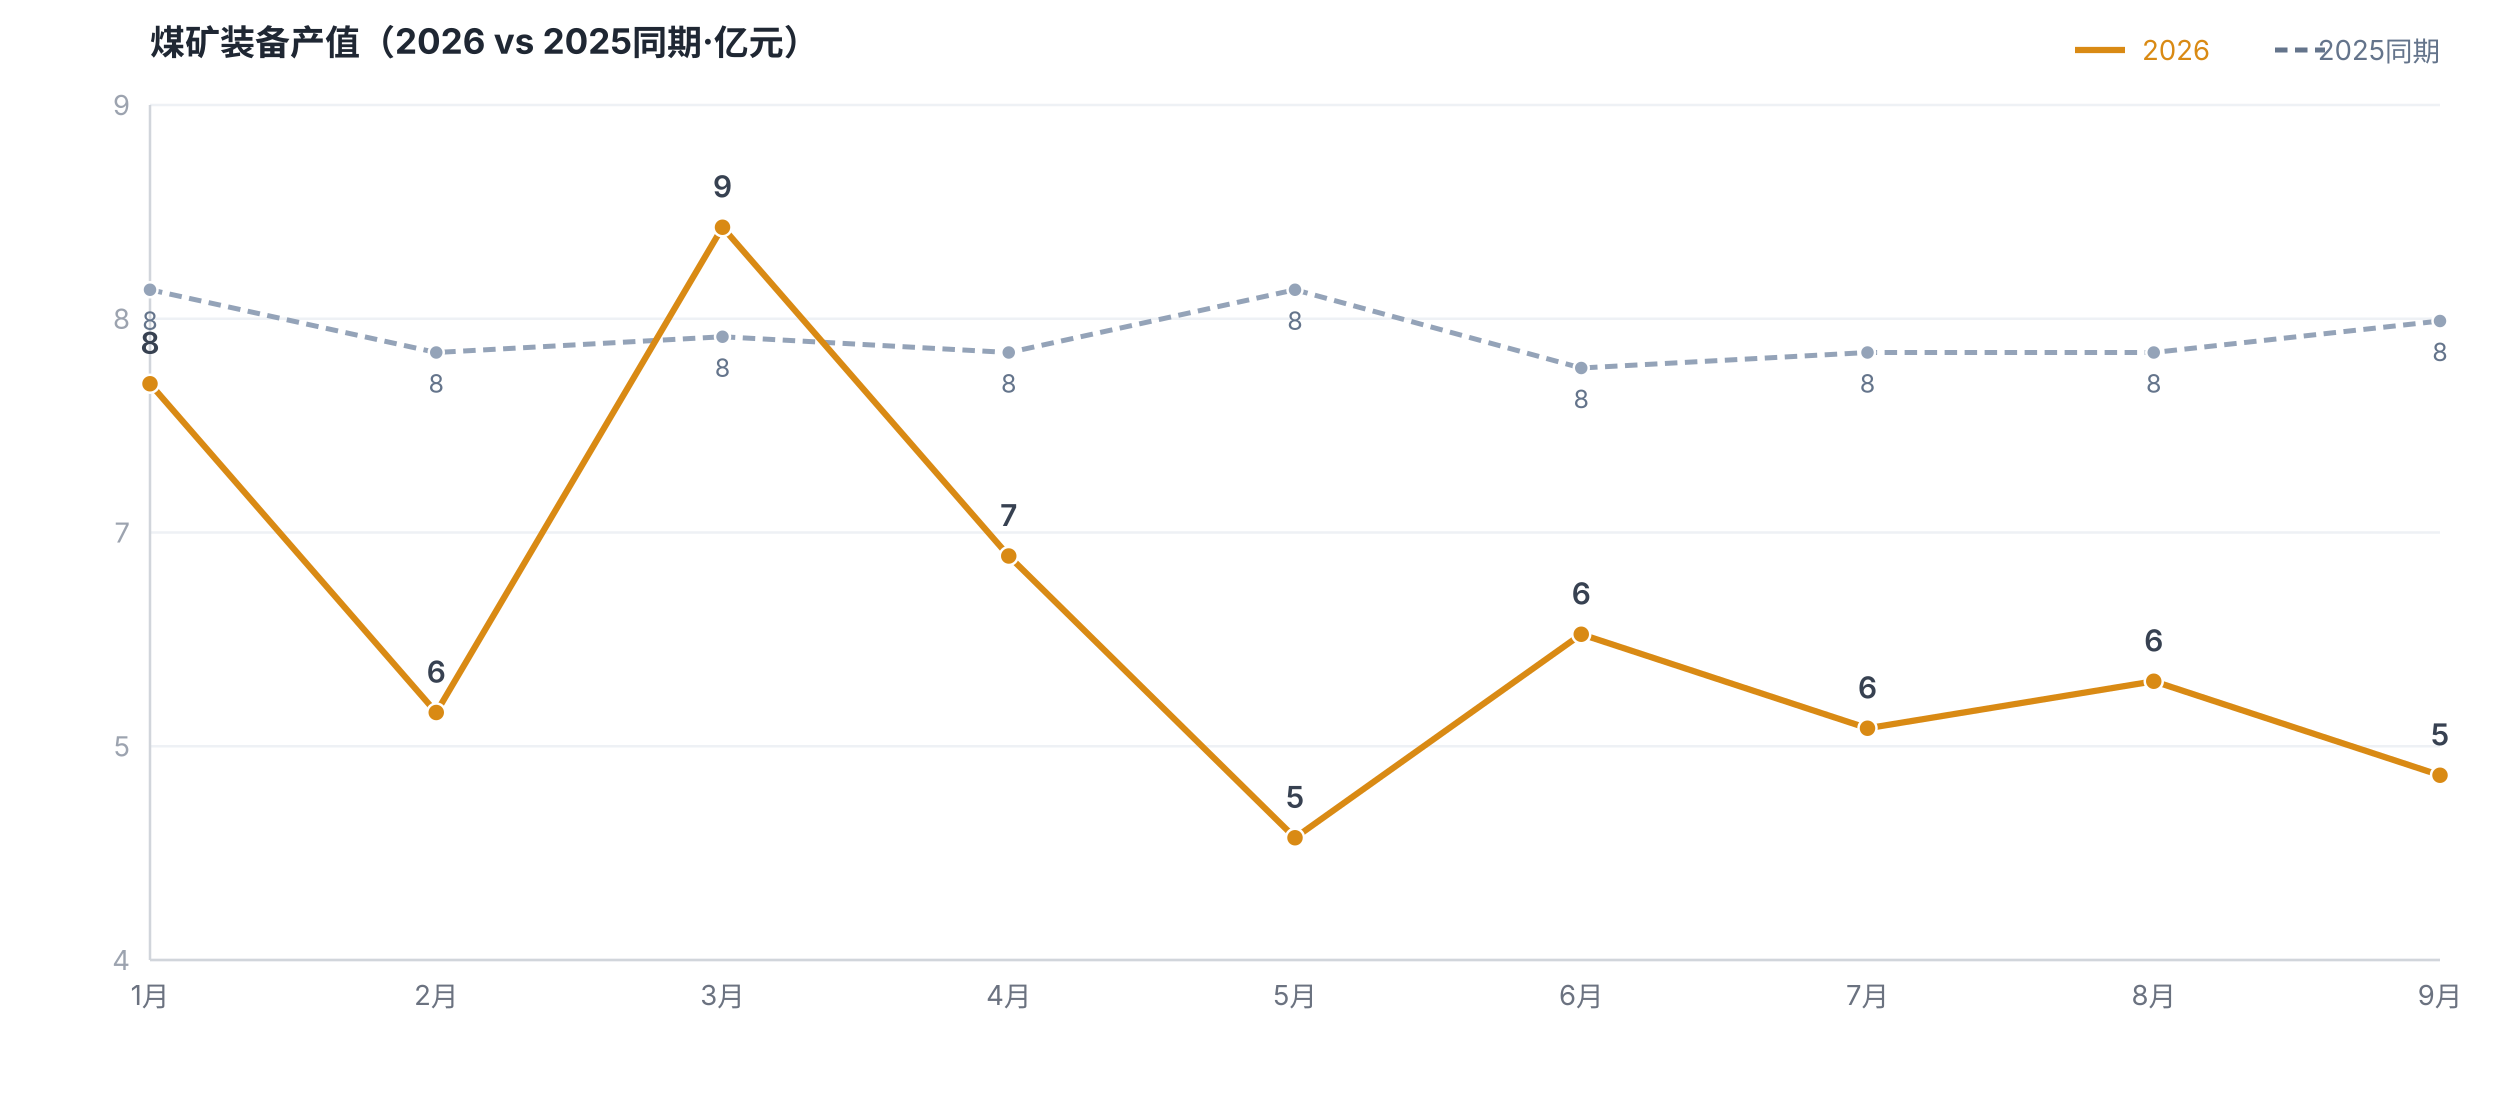
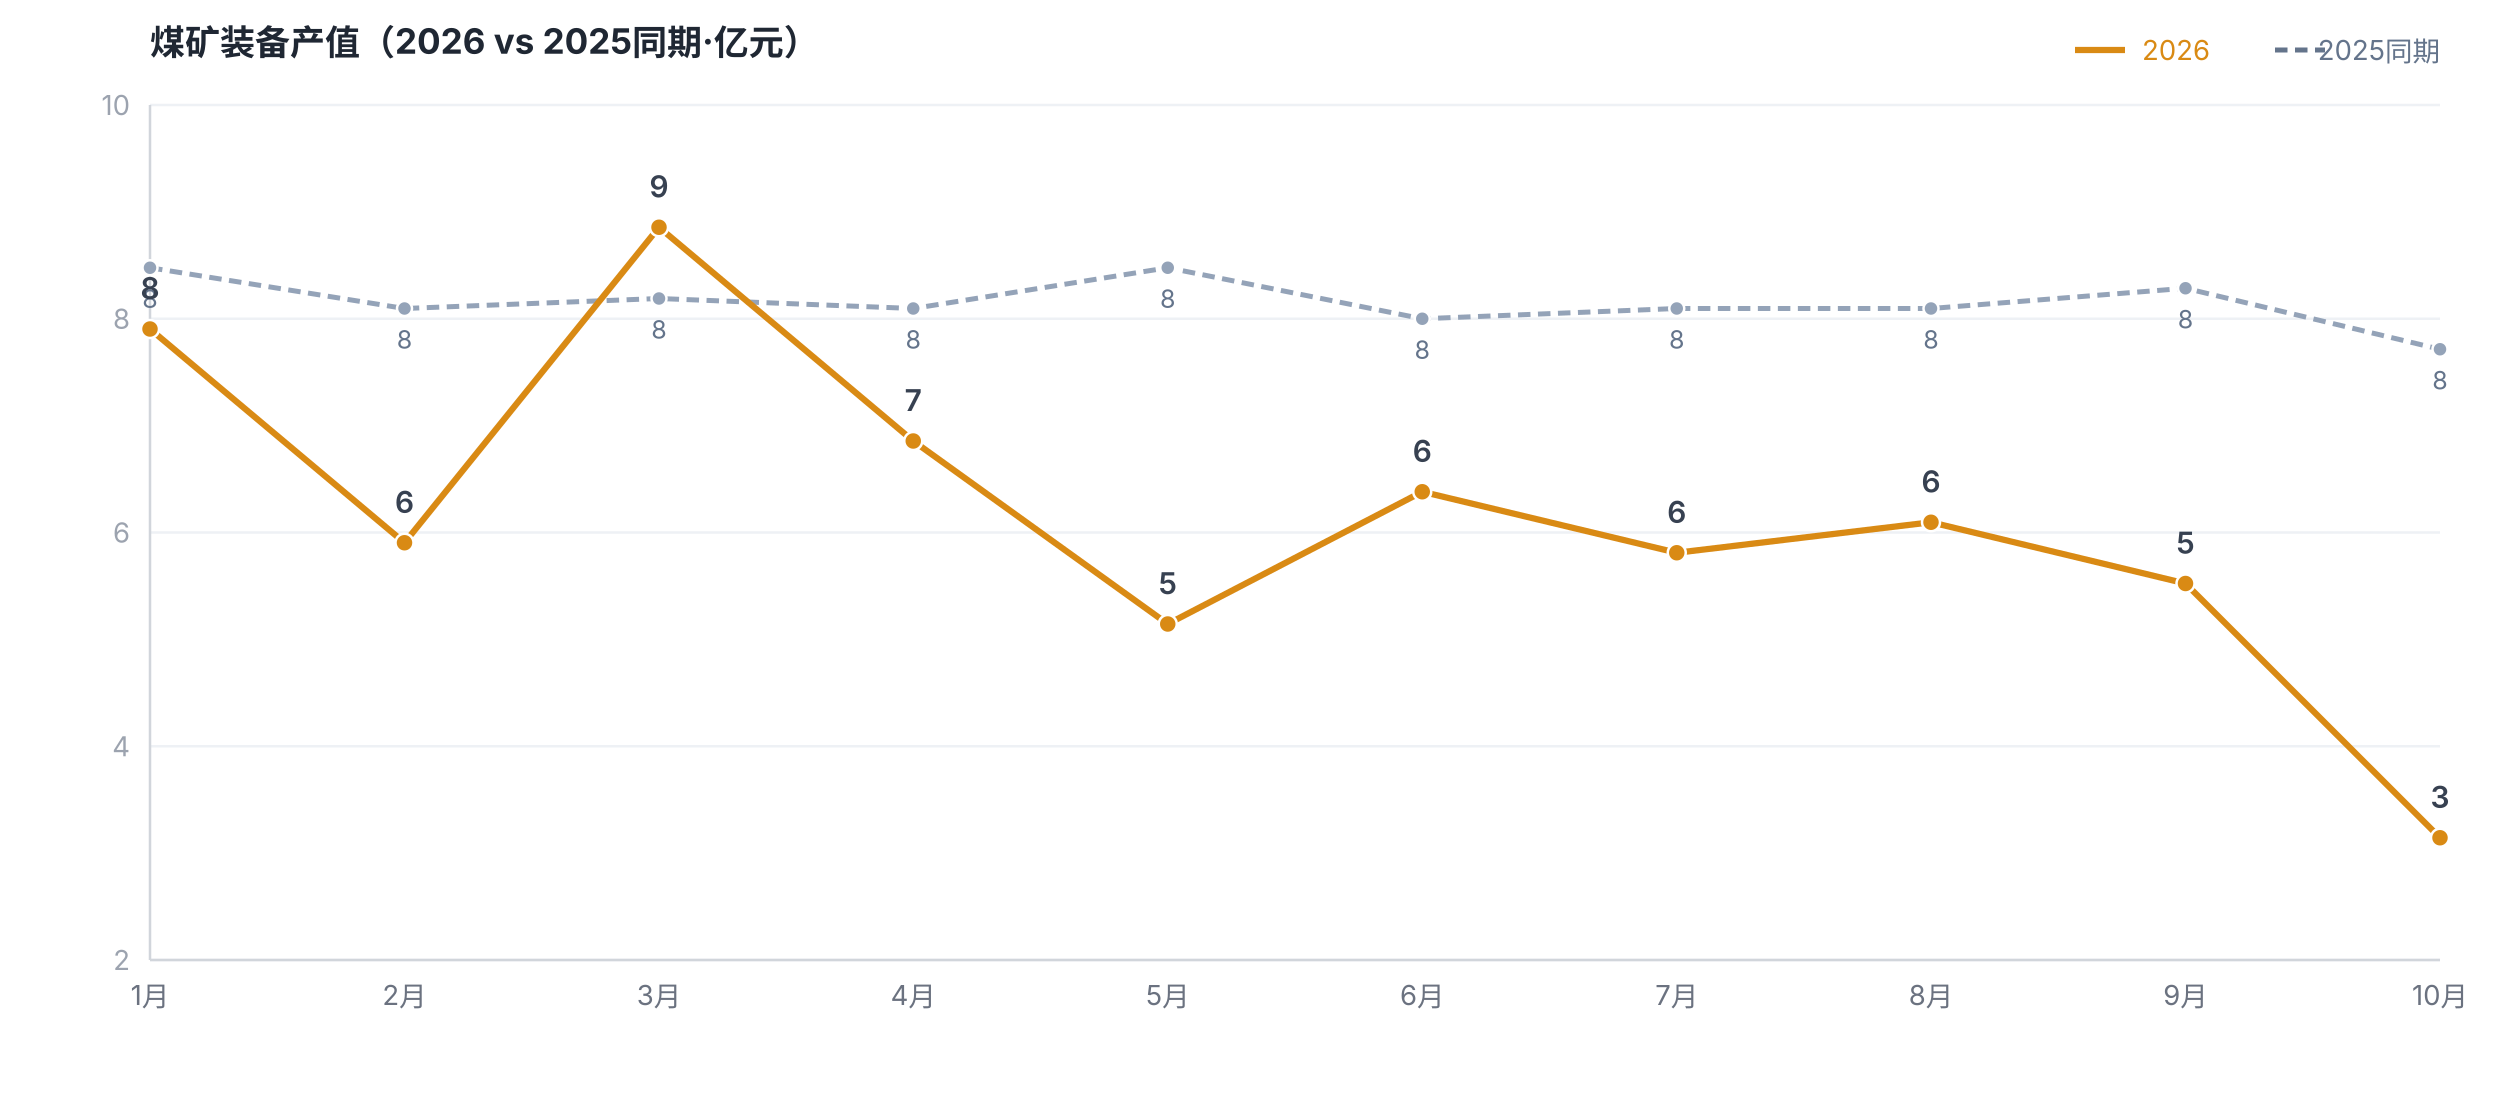
<svg xmlns="http://www.w3.org/2000/svg" viewBox="0 0 1000 440" font-family="-apple-system,Segoe UI,PingFang SC,sans-serif">
  <rect width="1000" height="440" fill="#ffffff" />
  <text x="60" y="22" fill="#1f2733" font-size="14" font-weight="700">煤矿装备产值（2026 vs 2025同期·亿元）</text>
  <text x="976" y="24" font-size="11" fill="#64748b" text-anchor="end">2025同期</text>
  <line x1="910" y1="20" x2="930" y2="20" stroke="#64748b" stroke-width="2" stroke-dasharray="5 3" />
  <text x="884" y="24" font-size="11" fill="#d98a14" text-anchor="end">2026</text>
  <line x1="830" y1="20" x2="850" y2="20" stroke="#d98a14" stroke-width="2.5" />
  <line x1="60" y1="384.0" x2="976" y2="384.0" stroke="#eef1f5" />
-   <text x="52" y="388.0" font-size="11" fill="#9ca3af" text-anchor="end">4</text>
+   <text x="52" y="388.0" font-size="11" fill="#9ca3af" text-anchor="end">2</text>
  <line x1="60" y1="298.5" x2="976" y2="298.5" stroke="#eef1f5" />
-   <text x="52" y="302.5" font-size="11" fill="#9ca3af" text-anchor="end">5</text>
+   <text x="52" y="302.5" font-size="11" fill="#9ca3af" text-anchor="end">4</text>
  <line x1="60" y1="213.0" x2="976" y2="213.0" stroke="#eef1f5" />
-   <text x="52" y="217.0" font-size="11" fill="#9ca3af" text-anchor="end">7</text>
+   <text x="52" y="217.0" font-size="11" fill="#9ca3af" text-anchor="end">6</text>
  <line x1="60" y1="127.5" x2="976" y2="127.5" stroke="#eef1f5" />
  <text x="52" y="131.5" font-size="11" fill="#9ca3af" text-anchor="end">8</text>
  <line x1="60" y1="42.0" x2="976" y2="42.0" stroke="#eef1f5" />
-   <text x="52" y="46.0" font-size="11" fill="#9ca3af" text-anchor="end">9</text>
+   <text x="52" y="46.0" font-size="11" fill="#9ca3af" text-anchor="end">10</text>
  <line x1="60" y1="42" x2="60" y2="384" stroke="#d1d5db" />
  <line x1="60" y1="384" x2="976" y2="384" stroke="#d1d5db" />
-   <path d="M60.0 115.9 L174.5 141.0 L289.0 134.7 L403.5 141.0 L518.0 115.9 L632.5 147.2 L747.0 141.0 L861.5 141.0 L976.0 128.4" fill="none" stroke="#94a3b8" stroke-width="2" stroke-dasharray="5 3" />
-   <circle cx="60.0" cy="115.9" r="3" fill="#94a3b8" stroke="#fff" stroke-width="1" />
-   <text x="60.0" y="131.9" font-size="10" fill="#64748b" text-anchor="middle">8</text>
-   <circle cx="174.5" cy="141.0" r="3" fill="#94a3b8" stroke="#fff" stroke-width="1" />
-   <text x="174.5" y="157.0" font-size="10" fill="#64748b" text-anchor="middle">8</text>
-   <circle cx="289.0" cy="134.7" r="3" fill="#94a3b8" stroke="#fff" stroke-width="1" />
-   <text x="289.0" y="150.7" font-size="10" fill="#64748b" text-anchor="middle">8</text>
-   <circle cx="403.5" cy="141.0" r="3" fill="#94a3b8" stroke="#fff" stroke-width="1" />
-   <text x="403.5" y="157.0" font-size="10" fill="#64748b" text-anchor="middle">8</text>
-   <circle cx="518.0" cy="115.9" r="3" fill="#94a3b8" stroke="#fff" stroke-width="1" />
-   <text x="518.0" y="131.9" font-size="10" fill="#64748b" text-anchor="middle">8</text>
-   <circle cx="632.5" cy="147.2" r="3" fill="#94a3b8" stroke="#fff" stroke-width="1" />
-   <text x="632.5" y="163.2" font-size="10" fill="#64748b" text-anchor="middle">8</text>
-   <circle cx="747.0" cy="141.0" r="3" fill="#94a3b8" stroke="#fff" stroke-width="1" />
-   <text x="747.0" y="157.0" font-size="10" fill="#64748b" text-anchor="middle">8</text>
-   <circle cx="861.5" cy="141.0" r="3" fill="#94a3b8" stroke="#fff" stroke-width="1" />
-   <text x="861.5" y="157.0" font-size="10" fill="#64748b" text-anchor="middle">8</text>
-   <circle cx="976.0" cy="128.4" r="3" fill="#94a3b8" stroke="#fff" stroke-width="1" />
-   <text x="976.0" y="144.4" font-size="10" fill="#64748b" text-anchor="middle">8</text>
-   <path d="M60.0 153.5 L174.5 285.0 L289.0 90.9 L403.5 222.4 L518.0 335.1 L632.5 253.7 L747.0 291.3 L861.5 272.5 L976.0 310.1" fill="none" stroke="#d98a14" stroke-width="2.5" />
-   <circle cx="60.0" cy="153.5" r="3.6" fill="#d98a14" stroke="#fff" stroke-width="1" />
-   <text x="60.0" y="141.5" font-size="12" font-weight="600" fill="#374151" text-anchor="middle">8</text>
+   <path d="M60.0 107.1 L161.8 123.4 L263.6 119.4 L365.3 123.4 L467.1 107.1 L568.9 127.5 L670.7 123.4 L772.4 123.4 L874.2 115.3 L976.0 139.7" fill="none" stroke="#94a3b8" stroke-width="2" stroke-dasharray="5 3" />
+   <circle cx="60.0" cy="107.1" r="3" fill="#94a3b8" stroke="#fff" stroke-width="1" />
+   <text x="60.0" y="123.1" font-size="10" fill="#64748b" text-anchor="middle">8</text>
+   <circle cx="161.8" cy="123.4" r="3" fill="#94a3b8" stroke="#fff" stroke-width="1" />
+   <text x="161.8" y="139.4" font-size="10" fill="#64748b" text-anchor="middle">8</text>
+   <circle cx="263.6" cy="119.4" r="3" fill="#94a3b8" stroke="#fff" stroke-width="1" />
+   <text x="263.6" y="135.4" font-size="10" fill="#64748b" text-anchor="middle">8</text>
+   <circle cx="365.3" cy="123.4" r="3" fill="#94a3b8" stroke="#fff" stroke-width="1" />
+   <text x="365.3" y="139.4" font-size="10" fill="#64748b" text-anchor="middle">8</text>
+   <circle cx="467.1" cy="107.1" r="3" fill="#94a3b8" stroke="#fff" stroke-width="1" />
+   <text x="467.1" y="123.1" font-size="10" fill="#64748b" text-anchor="middle">8</text>
+   <circle cx="568.9" cy="127.5" r="3" fill="#94a3b8" stroke="#fff" stroke-width="1" />
+   <text x="568.9" y="143.5" font-size="10" fill="#64748b" text-anchor="middle">8</text>
+   <circle cx="670.7" cy="123.4" r="3" fill="#94a3b8" stroke="#fff" stroke-width="1" />
+   <text x="670.7" y="139.4" font-size="10" fill="#64748b" text-anchor="middle">8</text>
+   <circle cx="772.4" cy="123.4" r="3" fill="#94a3b8" stroke="#fff" stroke-width="1" />
+   <text x="772.4" y="139.4" font-size="10" fill="#64748b" text-anchor="middle">8</text>
+   <circle cx="874.2" cy="115.3" r="3" fill="#94a3b8" stroke="#fff" stroke-width="1" />
+   <text x="874.2" y="131.3" font-size="10" fill="#64748b" text-anchor="middle">8</text>
+   <circle cx="976.0" cy="139.7" r="3" fill="#94a3b8" stroke="#fff" stroke-width="1" />
+   <text x="976.0" y="155.7" font-size="10" fill="#64748b" text-anchor="middle">8</text>
+   <path d="M60.0 131.6 L161.8 217.1 L263.6 90.9 L365.3 176.4 L467.1 249.6 L568.9 196.7 L670.7 221.1 L772.4 208.9 L874.2 233.4 L976.0 335.1" fill="none" stroke="#d98a14" stroke-width="2.5" />
+   <circle cx="60.0" cy="131.6" r="3.6" fill="#d98a14" stroke="#fff" stroke-width="1" />
+   <text x="60.0" y="119.6" font-size="12" font-weight="600" fill="#374151" text-anchor="middle">8</text>
  <text x="60.0" y="402.0" font-size="11" fill="#6b7280" text-anchor="middle">1月</text>
-   <circle cx="174.5" cy="285.0" r="3.6" fill="#d98a14" stroke="#fff" stroke-width="1" />
-   <text x="174.5" y="273.0" font-size="12" font-weight="600" fill="#374151" text-anchor="middle">6</text>
-   <text x="174.5" y="402.0" font-size="11" fill="#6b7280" text-anchor="middle">2月</text>
-   <circle cx="289.0" cy="90.9" r="3.6" fill="#d98a14" stroke="#fff" stroke-width="1" />
-   <text x="289.0" y="78.9" font-size="12" font-weight="600" fill="#374151" text-anchor="middle">9</text>
-   <text x="289.0" y="402.0" font-size="11" fill="#6b7280" text-anchor="middle">3月</text>
-   <circle cx="403.5" cy="222.4" r="3.6" fill="#d98a14" stroke="#fff" stroke-width="1" />
-   <text x="403.5" y="210.4" font-size="12" font-weight="600" fill="#374151" text-anchor="middle">7</text>
-   <text x="403.5" y="402.0" font-size="11" fill="#6b7280" text-anchor="middle">4月</text>
-   <circle cx="518.0" cy="335.1" r="3.6" fill="#d98a14" stroke="#fff" stroke-width="1" />
-   <text x="518.0" y="323.1" font-size="12" font-weight="600" fill="#374151" text-anchor="middle">5</text>
-   <text x="518.0" y="402.0" font-size="11" fill="#6b7280" text-anchor="middle">5月</text>
-   <circle cx="632.5" cy="253.7" r="3.6" fill="#d98a14" stroke="#fff" stroke-width="1" />
-   <text x="632.5" y="241.7" font-size="12" font-weight="600" fill="#374151" text-anchor="middle">6</text>
-   <text x="632.5" y="402.0" font-size="11" fill="#6b7280" text-anchor="middle">6月</text>
-   <circle cx="747.0" cy="291.3" r="3.6" fill="#d98a14" stroke="#fff" stroke-width="1" />
-   <text x="747.0" y="279.3" font-size="12" font-weight="600" fill="#374151" text-anchor="middle">6</text>
-   <text x="747.0" y="402.0" font-size="11" fill="#6b7280" text-anchor="middle">7月</text>
-   <circle cx="861.5" cy="272.5" r="3.6" fill="#d98a14" stroke="#fff" stroke-width="1" />
-   <text x="861.5" y="260.5" font-size="12" font-weight="600" fill="#374151" text-anchor="middle">6</text>
-   <text x="861.5" y="402.0" font-size="11" fill="#6b7280" text-anchor="middle">8月</text>
-   <circle cx="976.0" cy="310.1" r="3.6" fill="#d98a14" stroke="#fff" stroke-width="1" />
-   <text x="976.0" y="298.1" font-size="12" font-weight="600" fill="#374151" text-anchor="middle">5</text>
-   <text x="976.0" y="402.0" font-size="11" fill="#6b7280" text-anchor="middle">9月</text>
+   <circle cx="161.8" cy="217.1" r="3.6" fill="#d98a14" stroke="#fff" stroke-width="1" />
+   <text x="161.8" y="205.1" font-size="12" font-weight="600" fill="#374151" text-anchor="middle">6</text>
+   <text x="161.8" y="402.0" font-size="11" fill="#6b7280" text-anchor="middle">2月</text>
+   <circle cx="263.6" cy="90.9" r="3.6" fill="#d98a14" stroke="#fff" stroke-width="1" />
+   <text x="263.6" y="78.9" font-size="12" font-weight="600" fill="#374151" text-anchor="middle">9</text>
+   <text x="263.6" y="402.0" font-size="11" fill="#6b7280" text-anchor="middle">3月</text>
+   <circle cx="365.3" cy="176.4" r="3.6" fill="#d98a14" stroke="#fff" stroke-width="1" />
+   <text x="365.3" y="164.4" font-size="12" font-weight="600" fill="#374151" text-anchor="middle">7</text>
+   <text x="365.3" y="402.0" font-size="11" fill="#6b7280" text-anchor="middle">4月</text>
+   <circle cx="467.1" cy="249.6" r="3.6" fill="#d98a14" stroke="#fff" stroke-width="1" />
+   <text x="467.1" y="237.6" font-size="12" font-weight="600" fill="#374151" text-anchor="middle">5</text>
+   <text x="467.1" y="402.0" font-size="11" fill="#6b7280" text-anchor="middle">5月</text>
+   <circle cx="568.9" cy="196.7" r="3.6" fill="#d98a14" stroke="#fff" stroke-width="1" />
+   <text x="568.9" y="184.7" font-size="12" font-weight="600" fill="#374151" text-anchor="middle">6</text>
+   <text x="568.9" y="402.0" font-size="11" fill="#6b7280" text-anchor="middle">6月</text>
+   <circle cx="670.7" cy="221.1" r="3.6" fill="#d98a14" stroke="#fff" stroke-width="1" />
+   <text x="670.7" y="209.1" font-size="12" font-weight="600" fill="#374151" text-anchor="middle">6</text>
+   <text x="670.7" y="402.0" font-size="11" fill="#6b7280" text-anchor="middle">7月</text>
+   <circle cx="772.4" cy="208.9" r="3.6" fill="#d98a14" stroke="#fff" stroke-width="1" />
+   <text x="772.4" y="196.9" font-size="12" font-weight="600" fill="#374151" text-anchor="middle">6</text>
+   <text x="772.4" y="402.0" font-size="11" fill="#6b7280" text-anchor="middle">8月</text>
+   <circle cx="874.2" cy="233.4" r="3.6" fill="#d98a14" stroke="#fff" stroke-width="1" />
+   <text x="874.2" y="221.4" font-size="12" font-weight="600" fill="#374151" text-anchor="middle">5</text>
+   <text x="874.2" y="402.0" font-size="11" fill="#6b7280" text-anchor="middle">9月</text>
+   <circle cx="976.0" cy="335.1" r="3.6" fill="#d98a14" stroke="#fff" stroke-width="1" />
+   <text x="976.0" y="323.1" font-size="12" font-weight="600" fill="#374151" text-anchor="middle">3</text>
+   <text x="976.0" y="402.0" font-size="11" fill="#6b7280" text-anchor="middle">10月</text>
</svg>
